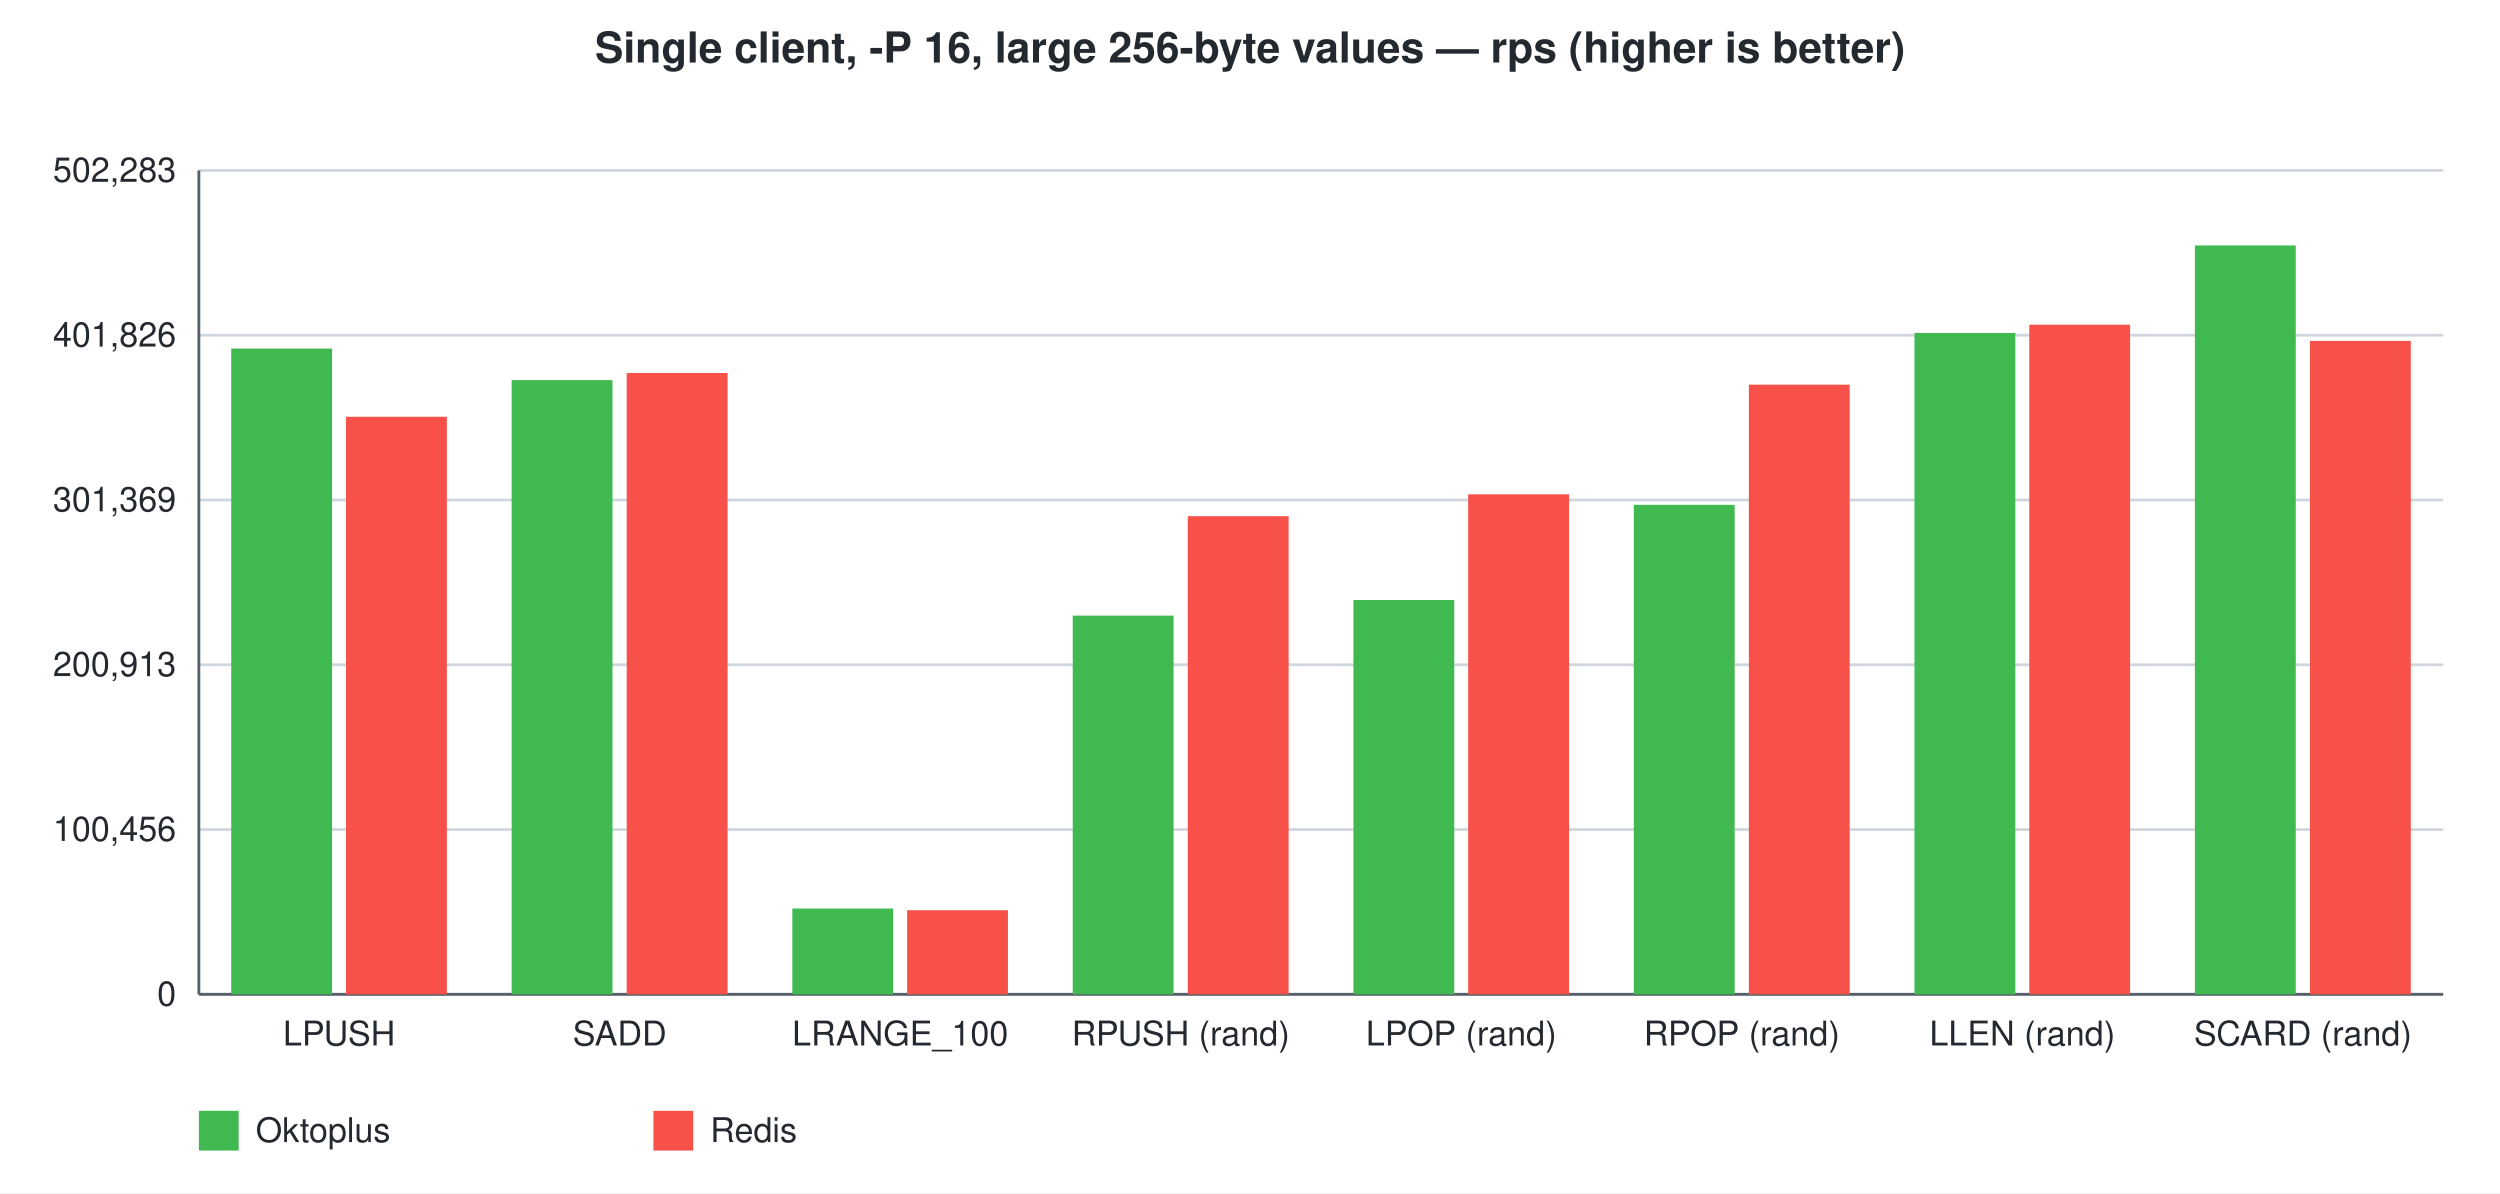
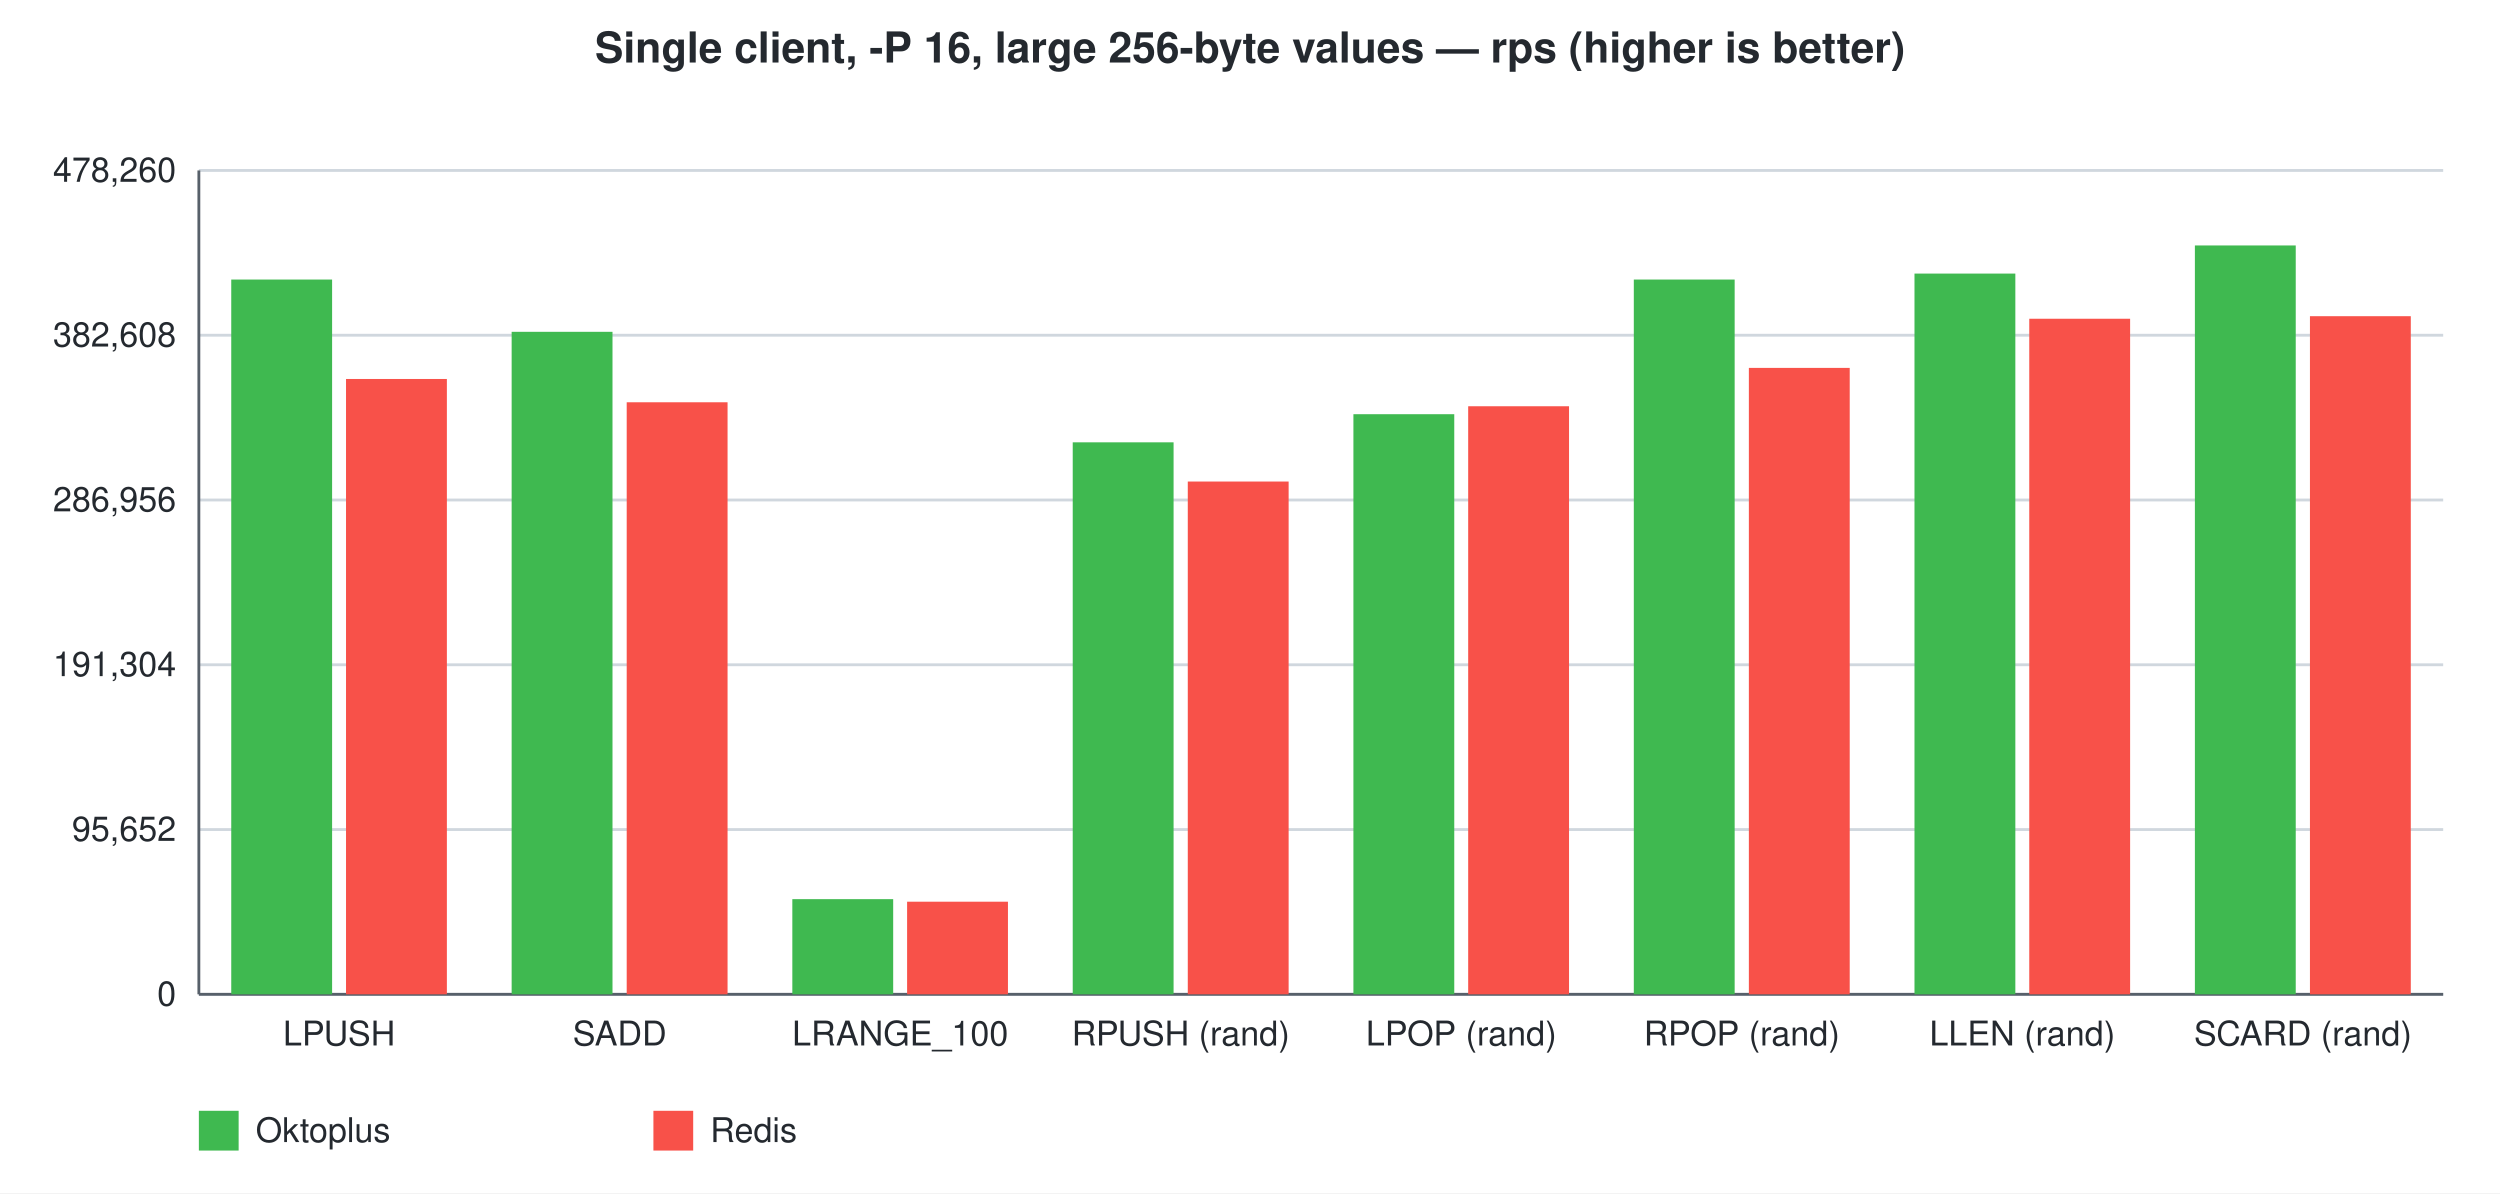
<svg xmlns="http://www.w3.org/2000/svg" width="880" height="420" viewBox="0 0 880 420" font-family="-apple-system, Segoe UI, Helvetica, Arial, sans-serif" font-size="12">
  <rect width="880" height="420" fill="#ffffff" />
  <text x="440.0" y="22" text-anchor="middle" fill="#24292f" font-size="15" font-weight="600">Single client, -P 16, large 256-byte values — rps (higher is better)</text>
  <line x1="70" y1="350.0" x2="860" y2="350.0" stroke="#d0d7de" stroke-width="1" />
  <text x="62" y="354.0" text-anchor="end" fill="#24292f">0</text>
  <line x1="70" y1="292.0" x2="860" y2="292.0" stroke="#d0d7de" stroke-width="1" />
-   <text x="62" y="296.0" text-anchor="end" fill="#24292f">100,456</text>
+   <text x="62" y="296.0" text-anchor="end" fill="#24292f">95,652</text>
  <line x1="70" y1="234.0" x2="860" y2="234.0" stroke="#d0d7de" stroke-width="1" />
-   <text x="62" y="238.0" text-anchor="end" fill="#24292f">200,913</text>
+   <text x="62" y="238.0" text-anchor="end" fill="#24292f">191,304</text>
  <line x1="70" y1="176.0" x2="860" y2="176.0" stroke="#d0d7de" stroke-width="1" />
-   <text x="62" y="180.0" text-anchor="end" fill="#24292f">301,369</text>
-   <line x1="70" y1="118.0" x2="860" y2="118.0" stroke="#d0d7de" stroke-width="1" />
-   <text x="62" y="122.0" text-anchor="end" fill="#24292f">401,826</text>
-   <line x1="70" y1="60" x2="860" y2="60" stroke="#d0d7de" stroke-width="1" />
-   <text x="62" y="64" text-anchor="end" fill="#24292f">502,283</text>
+   <text x="62" y="180.0" text-anchor="end" fill="#24292f">286,956</text>
+   <line x1="70" y1="118" x2="860" y2="118" stroke="#d0d7de" stroke-width="1" />
+   <text x="62" y="122" text-anchor="end" fill="#24292f">382,608</text>
+   <line x1="70" y1="60.0" x2="860" y2="60.0" stroke="#d0d7de" stroke-width="1" />
+   <text x="62" y="64.0" text-anchor="end" fill="#24292f">478,260</text>
  <line x1="70" y1="60" x2="70" y2="350" stroke="#57606a" stroke-width="1" />
  <line x1="70" y1="350" x2="860" y2="350" stroke="#57606a" stroke-width="1" />
  <text x="119.375" y="368" text-anchor="middle" fill="#24292f">LPUSH</text>
-   <rect x="81.4" y="122.7" width="35.5" height="227.3" fill="#3fb950" />
-   <rect x="121.8" y="146.7" width="35.5" height="203.3" fill="#f85149" />
+   <rect x="81.4" y="98.4" width="35.5" height="251.6" fill="#3fb950" />
+   <rect x="121.8" y="133.4" width="35.5" height="216.6" fill="#f85149" />
  <text x="218.125" y="368" text-anchor="middle" fill="#24292f">SADD</text>
-   <rect x="180.1" y="133.8" width="35.5" height="216.2" fill="#3fb950" />
-   <rect x="220.6" y="131.3" width="35.5" height="218.7" fill="#f85149" />
+   <rect x="180.1" y="116.8" width="35.5" height="233.2" fill="#3fb950" />
+   <rect x="220.6" y="141.6" width="35.5" height="208.4" fill="#f85149" />
  <text x="316.875" y="368" text-anchor="middle" fill="#24292f">LRANGE_100</text>
-   <rect x="278.9" y="319.8" width="35.5" height="30.2" fill="#3fb950" />
-   <rect x="319.3" y="320.4" width="35.5" height="29.6" fill="#f85149" />
+   <rect x="278.9" y="316.5" width="35.5" height="33.5" fill="#3fb950" />
+   <rect x="319.3" y="317.4" width="35.5" height="32.6" fill="#f85149" />
  <text x="415.625" y="368" text-anchor="middle" fill="#24292f">RPUSH (rand)</text>
-   <rect x="377.6" y="216.7" width="35.5" height="133.3" fill="#3fb950" />
-   <rect x="418.1" y="181.7" width="35.5" height="168.3" fill="#f85149" />
+   <rect x="377.6" y="155.7" width="35.5" height="194.3" fill="#3fb950" />
+   <rect x="418.1" y="169.5" width="35.5" height="180.5" fill="#f85149" />
  <text x="514.375" y="368" text-anchor="middle" fill="#24292f">LPOP (rand)</text>
-   <rect x="476.4" y="211.2" width="35.5" height="138.8" fill="#3fb950" />
-   <rect x="516.8" y="174.0" width="35.5" height="176.0" fill="#f85149" />
+   <rect x="476.4" y="145.8" width="35.5" height="204.2" fill="#3fb950" />
+   <rect x="516.8" y="143.0" width="35.5" height="207.0" fill="#f85149" />
  <text x="613.125" y="368" text-anchor="middle" fill="#24292f">RPOP (rand)</text>
-   <rect x="575.1" y="177.7" width="35.5" height="172.3" fill="#3fb950" />
-   <rect x="615.6" y="135.4" width="35.5" height="214.6" fill="#f85149" />
+   <rect x="575.1" y="98.4" width="35.5" height="251.6" fill="#3fb950" />
+   <rect x="615.6" y="129.5" width="35.5" height="220.5" fill="#f85149" />
  <text x="711.875" y="368" text-anchor="middle" fill="#24292f">LLEN (rand)</text>
-   <rect x="673.9" y="117.2" width="35.5" height="232.8" fill="#3fb950" />
-   <rect x="714.3" y="114.3" width="35.5" height="235.7" fill="#f85149" />
+   <rect x="673.9" y="96.3" width="35.5" height="253.7" fill="#3fb950" />
+   <rect x="714.3" y="112.2" width="35.5" height="237.8" fill="#f85149" />
  <text x="810.625" y="368" text-anchor="middle" fill="#24292f">SCARD (rand)</text>
  <rect x="772.6" y="86.4" width="35.5" height="263.6" fill="#3fb950" />
-   <rect x="813.1" y="120.0" width="35.5" height="230.0" fill="#f85149" />
+   <rect x="813.1" y="111.3" width="35.5" height="238.7" fill="#f85149" />
  <rect x="70" y="391" width="14" height="14" fill="#3fb950" />
  <text x="90" y="402" fill="#24292f">Oktoplus</text>
  <rect x="230" y="391" width="14" height="14" fill="#f85149" />
  <text x="250" y="402" fill="#24292f">Redis</text>
</svg>
